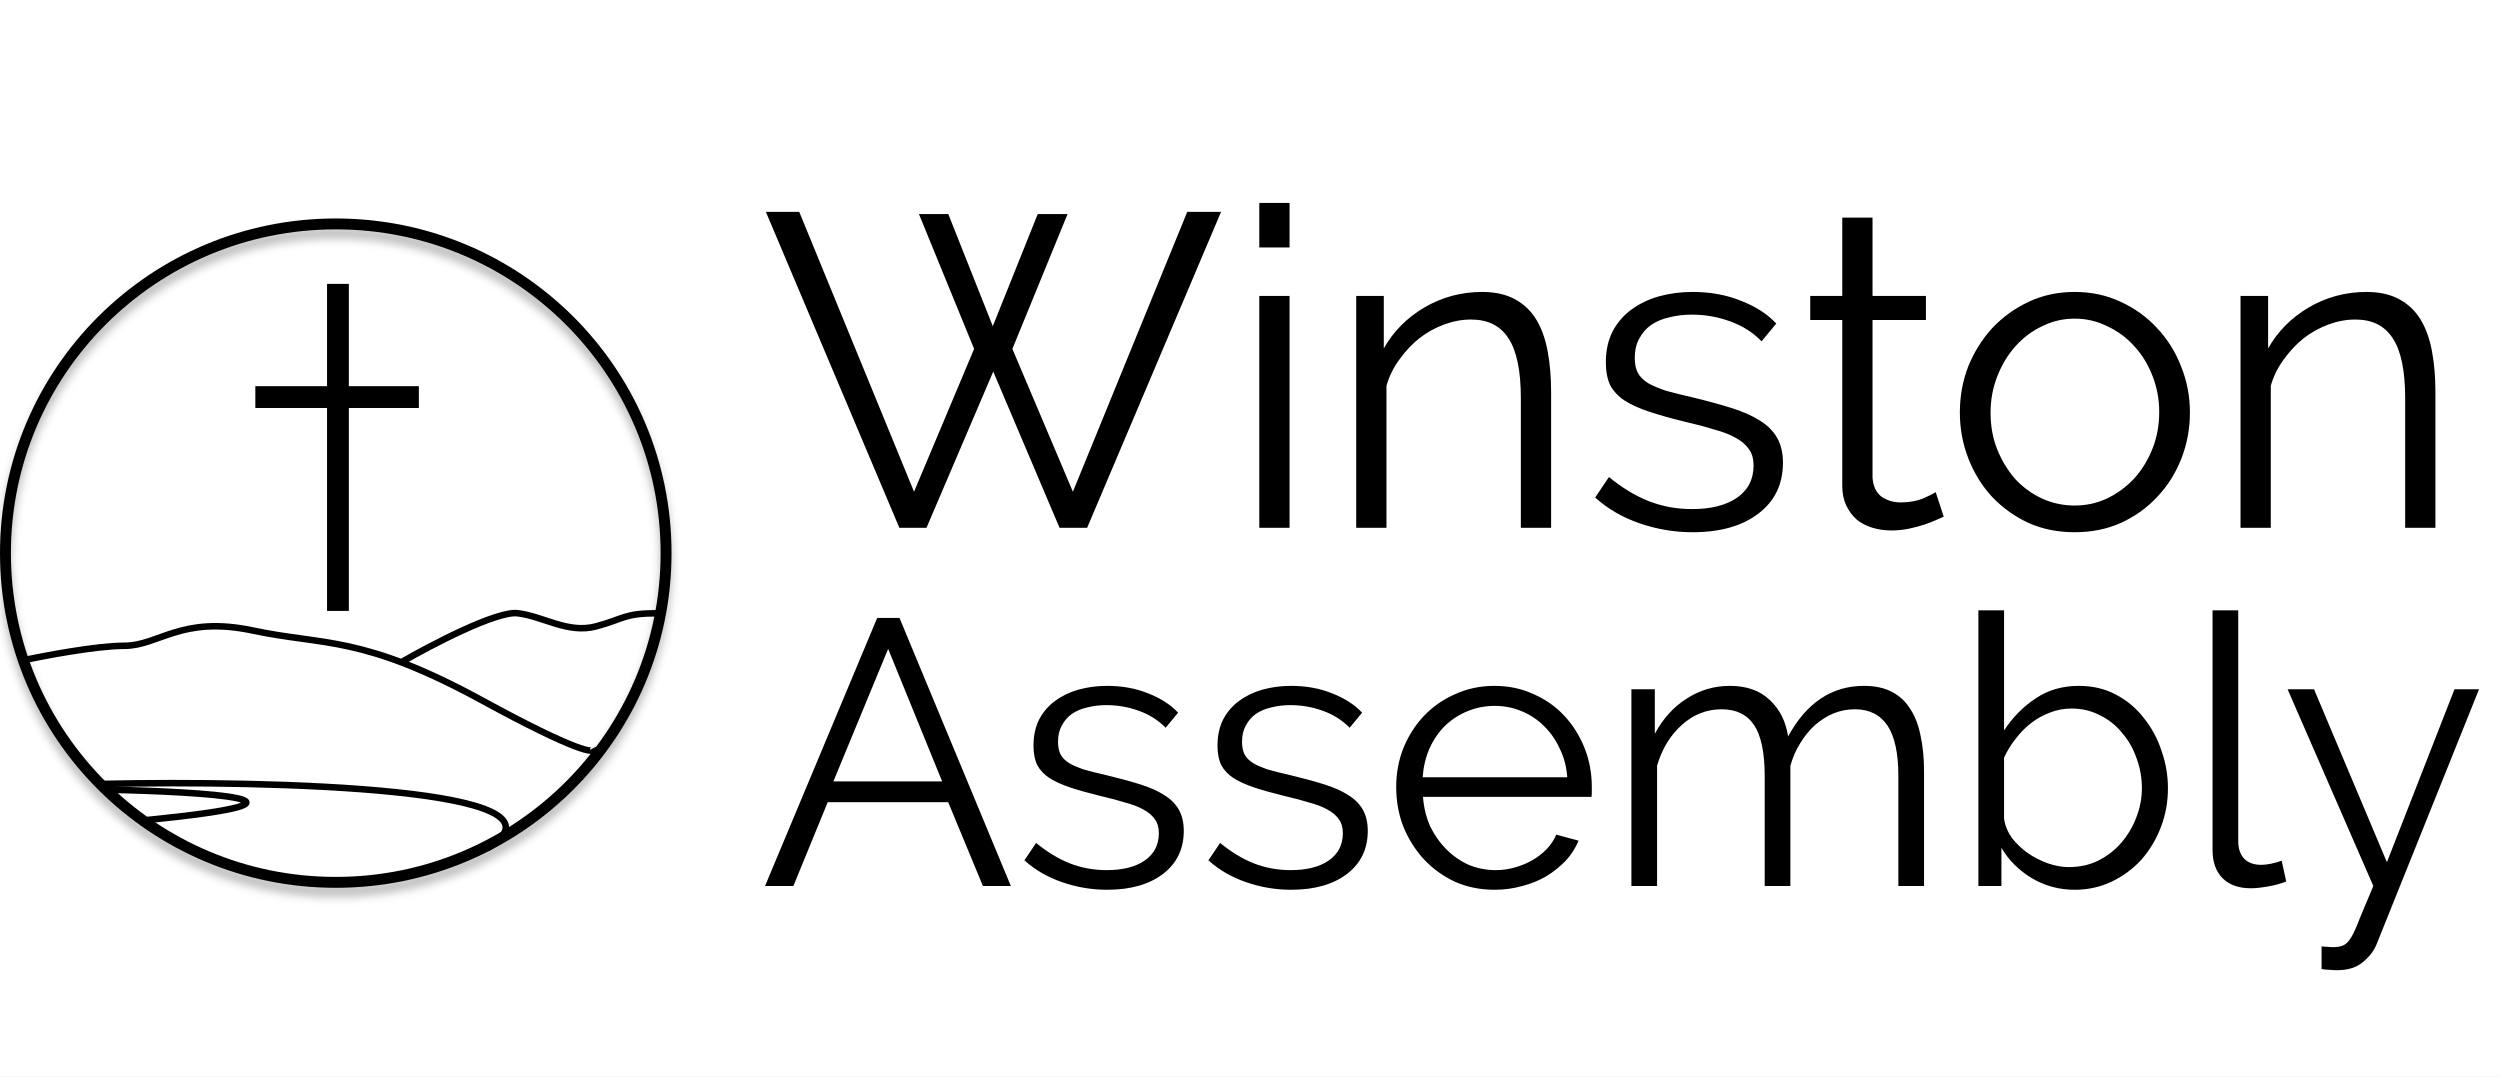
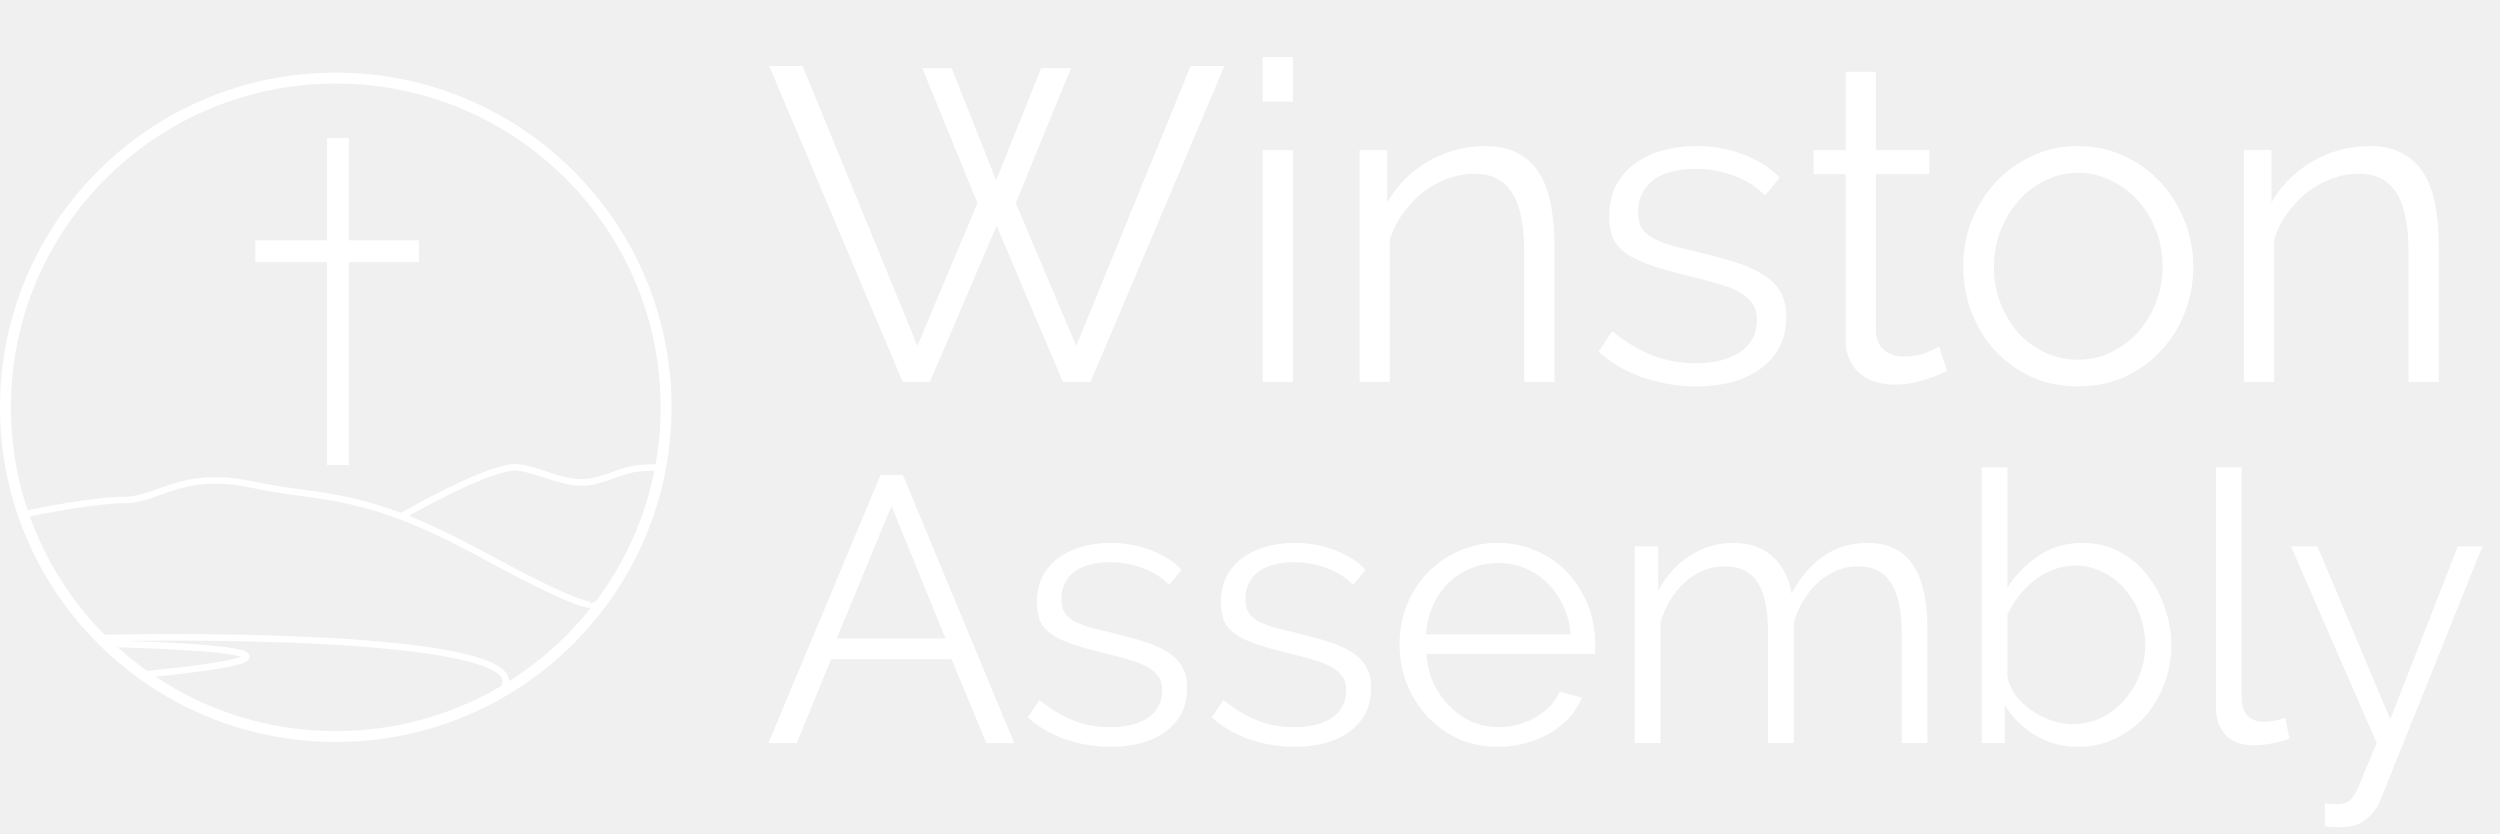
- <svg xmlns="http://www.w3.org/2000/svg" width="360" height="155" viewBox="0 0 360 155" fill="none">
-   <g clip-path="url(#clip0)">
-     <rect width="360" height="155" fill="white" />
-     <g filter="url(#filter0_d)">
-       <path d="M95.914 79.652C95.914 105.832 74.621 127.06 48.349 127.06C22.078 127.06 0.785 105.832 0.785 79.652C0.785 53.472 22.078 32.245 48.349 32.245C74.621 32.245 95.914 53.472 95.914 79.652Z" stroke="black" stroke-width="1.57" />
-     </g>
-     <path d="M2.826 95.193C6.175 94.46 13.877 92.995 17.896 92.995C22.919 92.995 26.058 88.6 36.419 90.798C46.78 92.995 52.117 91.425 69.385 100.844C83.199 108.379 85.815 108.589 85.397 107.751" stroke="black" stroke-width="0.942" />
-     <path d="M15.384 113.717C29.236 113.988 49.731 115.247 20.892 118.112" stroke="black" stroke-width="0.942" />
-     <path d="M14.756 112.883C39.147 112.356 84.366 113.481 70.121 122.193" stroke="black" stroke-width="0.942" />
-     <path d="M57.768 95.371C62.111 92.859 71.551 87.93 74.565 88.306C78.332 88.777 81.786 91.289 85.867 90.19C89.949 89.091 89.792 88.306 94.815 88.306" stroke="black" stroke-width="0.942" />
-     <rect x="47.094" y="40.878" width="3.14" height="47.094" fill="black" />
-     <rect x="60.315" y="55.61" width="3.14" height="23.547" transform="rotate(90 60.315 55.6099)" fill="black" />
-     <path d="M126.316 88.978H129.524L145.564 127.583H141.54L136.538 115.512H119.193L114.245 127.583H110.167L126.316 88.978ZM135.668 112.521L127.893 93.436L120.008 112.521H135.668ZM159.425 128.126C157.213 128.126 155.057 127.764 152.954 127.039C150.852 126.314 149.039 125.263 147.517 123.885L149.202 121.384C150.797 122.689 152.41 123.668 154.042 124.32C155.709 124.973 157.485 125.299 159.37 125.299C161.654 125.299 163.466 124.846 164.807 123.94C166.185 122.997 166.874 121.674 166.874 119.97C166.874 119.173 166.692 118.52 166.33 118.013C165.967 117.469 165.424 116.998 164.699 116.599C164.01 116.2 163.122 115.856 162.034 115.566C160.983 115.24 159.751 114.914 158.337 114.587C156.706 114.189 155.292 113.79 154.096 113.391C152.9 112.992 151.903 112.539 151.105 112.032C150.344 111.524 149.764 110.908 149.366 110.183C149.003 109.422 148.822 108.48 148.822 107.356C148.822 105.942 149.094 104.692 149.637 103.604C150.217 102.517 150.979 101.629 151.921 100.94C152.9 100.215 154.023 99.671 155.292 99.309C156.597 98.946 157.975 98.765 159.425 98.765C161.599 98.765 163.575 99.127 165.351 99.852C167.127 100.541 168.559 101.465 169.647 102.625L167.852 104.8C166.801 103.713 165.514 102.897 163.992 102.354C162.506 101.81 160.947 101.538 159.316 101.538C158.337 101.538 157.431 101.647 156.597 101.864C155.763 102.045 155.02 102.354 154.368 102.789C153.752 103.223 153.262 103.785 152.9 104.474C152.537 105.127 152.356 105.906 152.356 106.812C152.356 107.573 152.483 108.19 152.737 108.661C152.99 109.132 153.407 109.549 153.987 109.911C154.567 110.238 155.292 110.546 156.162 110.836C157.068 111.089 158.156 111.361 159.425 111.651C161.237 112.086 162.832 112.521 164.209 112.956C165.587 113.391 166.729 113.899 167.635 114.479C168.577 115.059 169.284 115.765 169.755 116.599C170.227 117.433 170.462 118.448 170.462 119.644C170.462 122.254 169.465 124.32 167.472 125.843C165.478 127.365 162.796 128.126 159.425 128.126ZM185.921 128.126C183.709 128.126 181.553 127.764 179.45 127.039C177.348 126.314 175.535 125.263 174.013 123.885L175.699 121.384C177.294 122.689 178.907 123.668 180.538 124.32C182.205 124.973 183.981 125.299 185.866 125.299C188.15 125.299 189.962 124.846 191.304 123.94C192.681 122.997 193.37 121.674 193.37 119.97C193.37 119.173 193.188 118.52 192.826 118.013C192.464 117.469 191.92 116.998 191.195 116.599C190.506 116.2 189.618 115.856 188.531 115.566C187.479 115.24 186.247 114.914 184.833 114.587C183.202 114.189 181.788 113.79 180.592 113.391C179.396 112.992 178.399 112.539 177.602 112.032C176.84 111.524 176.26 110.908 175.862 110.183C175.499 109.422 175.318 108.48 175.318 107.356C175.318 105.942 175.59 104.692 176.134 103.604C176.714 102.517 177.475 101.629 178.417 100.94C179.396 100.215 180.52 99.671 181.788 99.309C183.093 98.946 184.471 98.765 185.921 98.765C188.096 98.765 190.071 99.127 191.847 99.852C193.623 100.541 195.055 101.465 196.143 102.625L194.348 104.8C193.297 103.713 192.01 102.897 190.488 102.354C189.002 101.81 187.443 101.538 185.812 101.538C184.833 101.538 183.927 101.647 183.093 101.864C182.26 102.045 181.516 102.354 180.864 102.789C180.248 103.223 179.758 103.785 179.396 104.474C179.033 105.127 178.852 105.906 178.852 106.812C178.852 107.573 178.979 108.19 179.233 108.661C179.487 109.132 179.903 109.549 180.483 109.911C181.063 110.238 181.788 110.546 182.658 110.836C183.565 111.089 184.652 111.361 185.921 111.651C187.733 112.086 189.328 112.521 190.705 112.956C192.083 113.391 193.225 113.899 194.131 114.479C195.073 115.059 195.78 115.765 196.251 116.599C196.723 117.433 196.958 118.448 196.958 119.644C196.958 122.254 195.962 124.32 193.968 125.843C191.974 127.365 189.292 128.126 185.921 128.126ZM215.244 128.126C213.178 128.126 211.275 127.746 209.535 126.984C207.831 126.187 206.345 125.118 205.076 123.776C203.808 122.399 202.811 120.822 202.086 119.046C201.397 117.27 201.053 115.367 201.053 113.337C201.053 111.343 201.397 109.476 202.086 107.736C202.811 105.96 203.79 104.42 205.022 103.115C206.291 101.774 207.795 100.722 209.535 99.961C211.275 99.164 213.16 98.765 215.19 98.765C217.256 98.765 219.141 99.164 220.845 99.961C222.585 100.722 224.071 101.774 225.303 103.115C226.536 104.456 227.496 105.997 228.185 107.736C228.874 109.476 229.218 111.325 229.218 113.282C229.218 113.572 229.218 113.862 229.218 114.152C229.218 114.442 229.2 114.642 229.164 114.751H204.913C205.022 116.273 205.366 117.687 205.946 118.992C206.563 120.26 207.342 121.366 208.284 122.308C209.227 123.251 210.296 123.994 211.492 124.538C212.725 125.045 214.03 125.299 215.407 125.299C216.314 125.299 217.22 125.172 218.126 124.918C219.032 124.665 219.866 124.32 220.627 123.885C221.388 123.45 222.077 122.925 222.693 122.308C223.309 121.656 223.781 120.949 224.107 120.188L227.315 121.058C226.88 122.109 226.264 123.07 225.466 123.94C224.669 124.773 223.744 125.516 222.693 126.169C221.642 126.785 220.482 127.256 219.213 127.583C217.945 127.945 216.622 128.126 215.244 128.126ZM225.684 111.923C225.575 110.401 225.213 109.023 224.596 107.791C224.016 106.522 223.255 105.435 222.313 104.528C221.406 103.622 220.337 102.915 219.105 102.408C217.908 101.9 216.622 101.647 215.244 101.647C213.867 101.647 212.562 101.9 211.329 102.408C210.097 102.915 209.009 103.622 208.067 104.528C207.161 105.435 206.418 106.522 205.838 107.791C205.294 109.06 204.968 110.437 204.859 111.923H225.684ZM277.061 127.583H273.364V111.76C273.364 108.461 272.838 106.033 271.787 104.474C270.736 102.915 269.177 102.136 267.111 102.136C266.024 102.136 264.991 102.335 264.012 102.734C263.069 103.133 262.181 103.695 261.348 104.42C260.55 105.145 259.843 106.015 259.227 107.03C258.611 108.008 258.14 109.096 257.813 110.292V127.583H254.116V111.76C254.116 108.389 253.609 105.942 252.594 104.42C251.579 102.897 250.02 102.136 247.918 102.136C245.779 102.136 243.876 102.879 242.208 104.365C240.541 105.852 239.345 107.809 238.62 110.238V127.583H234.922V99.254H238.294V105.67C239.454 103.495 240.976 101.81 242.861 100.614C244.746 99.381 246.83 98.765 249.114 98.765C251.506 98.765 253.409 99.436 254.823 100.777C256.273 102.118 257.161 103.876 257.487 106.051C260.133 101.194 263.776 98.765 268.416 98.765C270.011 98.765 271.352 99.055 272.44 99.635C273.563 100.215 274.451 101.049 275.104 102.136C275.793 103.187 276.282 104.474 276.572 105.997C276.898 107.483 277.061 109.15 277.061 110.999V127.583ZM298.753 128.126C296.506 128.126 294.44 127.564 292.555 126.441C290.706 125.317 289.256 123.867 288.205 122.091V127.583H284.888V87.89H288.585V105.181C289.854 103.26 291.377 101.719 293.153 100.559C294.929 99.363 296.995 98.765 299.351 98.765C301.345 98.765 303.121 99.182 304.68 100.016C306.275 100.849 307.616 101.973 308.703 103.387C309.827 104.764 310.679 106.341 311.259 108.117C311.875 109.857 312.183 111.651 312.183 113.5C312.183 115.494 311.839 117.379 311.15 119.155C310.461 120.931 309.519 122.49 308.323 123.831C307.127 125.136 305.695 126.187 304.027 126.984C302.396 127.746 300.638 128.126 298.753 128.126ZM297.883 124.864C299.442 124.864 300.856 124.556 302.124 123.94C303.429 123.287 304.535 122.435 305.441 121.384C306.383 120.297 307.108 119.082 307.616 117.741C308.16 116.364 308.432 114.95 308.432 113.5C308.432 112.014 308.178 110.582 307.67 109.205C307.199 107.827 306.51 106.613 305.604 105.562C304.734 104.474 303.665 103.622 302.396 103.006C301.164 102.354 299.804 102.027 298.318 102.027C297.194 102.027 296.143 102.227 295.165 102.625C294.186 102.988 293.28 103.495 292.446 104.148C291.612 104.8 290.869 105.562 290.217 106.431C289.564 107.265 289.02 108.153 288.585 109.096V117.904C288.73 118.883 289.111 119.807 289.727 120.677C290.38 121.511 291.141 122.236 292.011 122.852C292.917 123.468 293.878 123.958 294.893 124.32C295.944 124.683 296.941 124.864 297.883 124.864ZM318.609 87.89H322.307V121.167C322.307 122.218 322.597 123.051 323.177 123.668C323.757 124.248 324.572 124.538 325.624 124.538C326.022 124.538 326.493 124.483 327.037 124.375C327.581 124.266 328.088 124.121 328.56 123.94L329.212 126.93C328.523 127.22 327.672 127.456 326.657 127.637C325.678 127.818 324.826 127.909 324.101 127.909C322.397 127.909 321.056 127.438 320.078 126.495C319.099 125.516 318.609 124.157 318.609 122.417V87.89ZM334.308 136.282C334.598 136.318 334.87 136.337 335.123 136.337C335.413 136.373 335.685 136.391 335.939 136.391C336.592 136.391 337.099 136.3 337.462 136.119C337.86 135.938 338.241 135.539 338.603 134.923C338.966 134.307 339.365 133.419 339.8 132.259C340.271 131.099 340.923 129.54 341.757 127.583L329.414 99.254H333.22L343.714 124.157L353.447 99.254H356.981L342.301 135.793C341.902 136.844 341.231 137.75 340.289 138.511C339.383 139.309 338.132 139.708 336.537 139.708C336.175 139.708 335.83 139.69 335.504 139.653C335.178 139.653 334.779 139.617 334.308 139.545V136.282Z" fill="black" />
-     <path d="M132.326 30.825H136.555L142.963 46.973L149.435 30.825H153.728L145.783 50.241L154.497 70.81L170.965 30.505H175.835L156.548 76H152.575L143.027 53.509L133.416 76H129.507L110.284 30.505H115.089L131.621 70.81L140.272 50.241L132.326 30.825ZM181.339 76V42.615H185.696V76H181.339ZM181.339 35.631V29.223H185.696V35.631H181.339ZM223.36 76H219.002V57.353C219.002 53.381 218.404 50.497 217.208 48.703C216.055 46.909 214.261 46.012 211.826 46.012C210.544 46.012 209.262 46.247 207.981 46.717C206.699 47.186 205.503 47.849 204.393 48.703C203.325 49.557 202.363 50.583 201.509 51.779C200.655 52.932 200.035 54.192 199.651 55.559V76H195.294V42.615H199.266V50.177C200.633 47.742 202.577 45.777 205.097 44.282C207.661 42.786 210.437 42.039 213.428 42.039C215.264 42.039 216.824 42.381 218.105 43.064C219.387 43.748 220.412 44.709 221.181 45.948C221.95 47.186 222.505 48.703 222.847 50.497C223.189 52.291 223.36 54.278 223.36 56.456V76ZM243.737 76.641C241.131 76.641 238.589 76.214 236.112 75.359C233.634 74.505 231.498 73.266 229.704 71.643L231.69 68.695C233.57 70.233 235.471 71.386 237.393 72.155C239.358 72.924 241.451 73.309 243.673 73.309C246.364 73.309 248.5 72.775 250.08 71.707C251.704 70.596 252.515 69.037 252.515 67.029C252.515 66.089 252.302 65.32 251.875 64.722C251.447 64.082 250.807 63.526 249.952 63.056C249.141 62.586 248.094 62.181 246.812 61.839C245.574 61.454 244.121 61.07 242.455 60.685C240.533 60.215 238.867 59.746 237.457 59.276C236.047 58.806 234.873 58.272 233.933 57.674C233.036 57.076 232.352 56.349 231.882 55.495C231.455 54.598 231.242 53.487 231.242 52.163C231.242 50.497 231.562 49.023 232.203 47.742C232.886 46.46 233.783 45.414 234.894 44.602C236.047 43.748 237.372 43.107 238.867 42.68C240.405 42.252 242.028 42.039 243.737 42.039C246.3 42.039 248.628 42.466 250.721 43.32C252.814 44.132 254.502 45.221 255.783 46.588L253.669 49.151C252.43 47.87 250.913 46.909 249.119 46.268C247.368 45.627 245.531 45.307 243.609 45.307C242.455 45.307 241.387 45.435 240.405 45.691C239.422 45.905 238.546 46.268 237.778 46.781C237.051 47.293 236.475 47.955 236.047 48.767C235.62 49.536 235.407 50.454 235.407 51.522C235.407 52.419 235.556 53.146 235.855 53.701C236.154 54.256 236.646 54.748 237.329 55.175C238.012 55.559 238.867 55.922 239.892 56.264C240.96 56.563 242.242 56.883 243.737 57.225C245.873 57.738 247.752 58.251 249.376 58.763C250.999 59.276 252.345 59.874 253.412 60.557C254.523 61.241 255.356 62.074 255.912 63.056C256.467 64.039 256.745 65.235 256.745 66.645C256.745 69.72 255.57 72.155 253.22 73.95C250.871 75.744 247.71 76.641 243.737 76.641ZM279.896 74.398C279.64 74.526 279.255 74.697 278.743 74.911C278.273 75.124 277.717 75.338 277.077 75.552C276.436 75.765 275.71 75.957 274.898 76.128C274.086 76.299 273.232 76.385 272.335 76.385C271.395 76.385 270.498 76.256 269.644 76C268.789 75.744 268.042 75.359 267.401 74.847C266.76 74.291 266.248 73.608 265.863 72.796C265.479 71.984 265.286 71.045 265.286 69.977V46.076H260.673V42.615H265.286V31.338H269.644V42.615H277.333V46.076H269.644V68.759C269.729 69.998 270.156 70.916 270.925 71.515C271.737 72.07 272.655 72.348 273.681 72.348C274.919 72.348 276.009 72.155 276.949 71.771C277.888 71.344 278.486 71.045 278.743 70.874L279.896 74.398ZM298.752 76.641C296.317 76.641 294.096 76.192 292.088 75.295C290.08 74.355 288.329 73.095 286.834 71.515C285.381 69.934 284.249 68.097 283.437 66.004C282.626 63.911 282.22 61.711 282.22 59.404C282.22 57.054 282.626 54.833 283.437 52.74C284.292 50.647 285.445 48.81 286.898 47.229C288.393 45.648 290.144 44.388 292.152 43.449C294.16 42.509 296.36 42.039 298.752 42.039C301.144 42.039 303.344 42.509 305.352 43.449C307.402 44.388 309.154 45.648 310.606 47.229C312.101 48.81 313.255 50.647 314.067 52.74C314.921 54.833 315.348 57.054 315.348 59.404C315.348 61.711 314.942 63.911 314.131 66.004C313.319 68.097 312.166 69.934 310.67 71.515C309.218 73.095 307.467 74.355 305.416 75.295C303.408 76.192 301.187 76.641 298.752 76.641ZM286.641 59.468C286.641 61.348 286.962 63.099 287.602 64.722C288.243 66.303 289.098 67.713 290.166 68.951C291.276 70.148 292.558 71.087 294.01 71.771C295.505 72.454 297.086 72.796 298.752 72.796C300.418 72.796 301.977 72.454 303.43 71.771C304.925 71.045 306.228 70.084 307.338 68.887C308.449 67.648 309.325 66.218 309.966 64.594C310.606 62.971 310.927 61.219 310.927 59.34C310.927 57.503 310.606 55.773 309.966 54.15C309.325 52.483 308.449 51.052 307.338 49.856C306.228 48.617 304.925 47.656 303.43 46.973C301.977 46.247 300.418 45.883 298.752 45.883C297.086 45.883 295.527 46.247 294.074 46.973C292.622 47.656 291.34 48.617 290.23 49.856C289.119 51.095 288.243 52.548 287.602 54.214C286.962 55.837 286.641 57.588 286.641 59.468ZM350.701 76H346.344V57.353C346.344 53.381 345.746 50.497 344.55 48.703C343.397 46.909 341.602 46.012 339.167 46.012C337.886 46.012 336.604 46.247 335.323 46.717C334.041 47.186 332.845 47.849 331.734 48.703C330.666 49.557 329.705 50.583 328.851 51.779C327.997 52.932 327.377 54.192 326.993 55.559V76H322.635V42.615H326.608V50.177C327.975 47.742 329.919 45.777 332.439 44.282C335.002 42.786 337.779 42.039 340.769 42.039C342.606 42.039 344.165 42.381 345.447 43.064C346.729 43.748 347.754 44.709 348.523 45.948C349.292 47.186 349.847 48.703 350.189 50.497C350.531 52.291 350.701 54.278 350.701 56.456V76Z" fill="black" />
-   </g>
-   <defs>
-     <filter id="filter0_d" x="-1.256" y="31.46" width="99.211" height="98.897" filterUnits="userSpaceOnUse" color-interpolation-filters="sRGB">
-       <feFlood flood-opacity="0" result="BackgroundImageFix" />
-       <feColorMatrix in="SourceAlpha" type="matrix" values="0 0 0 0 0 0 0 0 0 0 0 0 0 0 0 0 0 0 127 0" />
-       <feOffset dy="1.256" />
-       <feGaussianBlur stdDeviation="0.628" />
-       <feColorMatrix type="matrix" values="0 0 0 0 0 0 0 0 0 0 0 0 0 0 0 0 0 0 0.25 0" />
-       <feBlend mode="normal" in2="BackgroundImageFix" result="effect1_dropShadow" />
-       <feBlend mode="normal" in="SourceGraphic" in2="effect1_dropShadow" result="shape" />
-     </filter>
-     <clipPath id="clip0">
-       <rect width="360" height="155" fill="white" />
-     </clipPath>
-   </defs>
+ <svg xmlns="http://www.w3.org/2000/svg" width="360" height="120" viewBox="0 0 360 120" fill="none">
+   <path d="M95.914 58.652C95.914 84.832 74.621 106.06 48.349 106.06C22.078 106.06 0.785 84.832 0.785 58.652C0.785 32.472 22.078 11.245 48.349 11.245C74.621 11.245 95.914 32.472 95.914 58.652Z" stroke="white" stroke-width="1.57" />
+   <path d="M2.826 74.193C6.175 73.46 13.877 71.995 17.896 71.995C22.919 71.995 26.058 67.6 36.419 69.798C46.78 71.995 52.117 70.425 69.385 79.844C83.199 87.379 85.815 87.589 85.397 86.751" stroke="white" stroke-width="0.942" />
+   <path d="M15.384 92.717C29.236 92.988 49.731 94.247 20.892 97.112" stroke="white" stroke-width="0.942" />
+   <path d="M14.756 91.883C39.147 91.356 84.366 92.481 70.121 101.193" stroke="white" stroke-width="0.942" />
+   <path d="M57.768 74.371C62.111 71.859 71.551 66.93 74.565 67.306C78.332 67.777 81.786 70.289 85.867 69.19C89.949 68.091 89.792 67.306 94.815 67.306" stroke="white" stroke-width="0.942" />
+   <rect x="47.094" y="19.878" width="3.14" height="47.094" fill="white" />
+   <rect x="60.315" y="34.61" width="3.14" height="23.547" transform="rotate(90 60.315 34.6099)" fill="white" />
+   <path d="M126.801 68.395H130.009L146.049 107H142.026L137.023 94.929H119.678L114.73 107H110.652L126.801 68.395ZM136.153 91.939L128.378 72.854L120.494 91.939H136.153ZM159.91 107.544C157.699 107.544 155.542 107.181 153.44 106.456C151.337 105.731 149.525 104.68 148.002 103.303L149.688 100.801C151.283 102.106 152.896 103.085 154.527 103.738C156.195 104.39 157.971 104.716 159.856 104.716C162.139 104.716 163.952 104.263 165.293 103.357C166.67 102.415 167.359 101.091 167.359 99.388C167.359 98.59 167.178 97.938 166.815 97.43C166.453 96.887 165.909 96.415 165.184 96.017C164.495 95.618 163.607 95.274 162.52 94.984C161.469 94.657 160.236 94.331 158.823 94.005C157.191 93.606 155.778 93.207 154.581 92.809C153.385 92.41 152.388 91.957 151.591 91.449C150.83 90.942 150.25 90.326 149.851 89.601C149.489 88.84 149.307 87.897 149.307 86.773C149.307 85.36 149.579 84.109 150.123 83.022C150.703 81.934 151.464 81.046 152.407 80.357C153.385 79.632 154.509 79.089 155.778 78.726C157.083 78.364 158.46 78.182 159.91 78.182C162.085 78.182 164.06 78.545 165.837 79.27C167.613 79.959 169.045 80.883 170.132 82.043L168.338 84.218C167.287 83.13 166 82.315 164.477 81.771C162.991 81.227 161.432 80.955 159.801 80.955C158.823 80.955 157.916 81.064 157.083 81.282C156.249 81.463 155.506 81.771 154.853 82.206C154.237 82.641 153.748 83.203 153.385 83.892C153.023 84.544 152.842 85.323 152.842 86.23C152.842 86.991 152.968 87.607 153.222 88.078C153.476 88.549 153.893 88.966 154.473 89.329C155.053 89.655 155.778 89.963 156.648 90.253C157.554 90.507 158.641 90.779 159.91 91.069C161.722 91.504 163.317 91.939 164.695 92.374C166.072 92.809 167.214 93.316 168.12 93.896C169.063 94.476 169.77 95.183 170.241 96.017C170.712 96.85 170.948 97.865 170.948 99.062C170.948 101.671 169.951 103.738 167.957 105.26C165.963 106.783 163.281 107.544 159.91 107.544ZM186.406 107.544C184.195 107.544 182.038 107.181 179.936 106.456C177.833 105.731 176.021 104.68 174.498 103.303L176.184 100.801C177.779 102.106 179.392 103.085 181.023 103.738C182.691 104.39 184.467 104.716 186.352 104.716C188.635 104.716 190.448 104.263 191.789 103.357C193.166 102.415 193.855 101.091 193.855 99.388C193.855 98.59 193.674 97.938 193.311 97.43C192.949 96.887 192.405 96.415 191.68 96.017C190.992 95.618 190.103 95.274 189.016 94.984C187.965 94.657 186.732 94.331 185.319 94.005C183.687 93.606 182.274 93.207 181.078 92.809C179.881 92.41 178.885 91.957 178.087 91.449C177.326 90.942 176.746 90.326 176.347 89.601C175.985 88.84 175.803 87.897 175.803 86.773C175.803 85.36 176.075 84.109 176.619 83.022C177.199 81.934 177.96 81.046 178.903 80.357C179.881 79.632 181.005 79.089 182.274 78.726C183.579 78.364 184.956 78.182 186.406 78.182C188.581 78.182 190.557 78.545 192.333 79.27C194.109 79.959 195.541 80.883 196.628 82.043L194.834 84.218C193.783 83.13 192.496 82.315 190.973 81.771C189.487 81.227 187.929 80.955 186.297 80.955C185.319 80.955 184.412 81.064 183.579 81.282C182.745 81.463 182.002 81.771 181.349 82.206C180.733 82.641 180.244 83.203 179.881 83.892C179.519 84.544 179.338 85.323 179.338 86.23C179.338 86.991 179.465 87.607 179.718 88.078C179.972 88.549 180.389 88.966 180.969 89.329C181.549 89.655 182.274 89.963 183.144 90.253C184.05 90.507 185.137 90.779 186.406 91.069C188.219 91.504 189.813 91.939 191.191 92.374C192.568 92.809 193.71 93.316 194.616 93.896C195.559 94.476 196.266 95.183 196.737 96.017C197.208 96.85 197.444 97.865 197.444 99.062C197.444 101.671 196.447 103.738 194.453 105.26C192.46 106.783 189.777 107.544 186.406 107.544ZM215.73 107.544C213.663 107.544 211.76 107.163 210.02 106.402C208.317 105.604 206.831 104.535 205.562 103.194C204.293 101.816 203.296 100.24 202.571 98.463C201.883 96.687 201.538 94.784 201.538 92.754C201.538 90.761 201.883 88.894 202.571 87.154C203.296 85.378 204.275 83.837 205.508 82.532C206.776 81.191 208.281 80.14 210.02 79.379C211.76 78.581 213.645 78.182 215.675 78.182C217.741 78.182 219.626 78.581 221.33 79.379C223.07 80.14 224.556 81.191 225.789 82.532C227.021 83.873 227.982 85.414 228.67 87.154C229.359 88.894 229.703 90.743 229.703 92.7C229.703 92.99 229.703 93.28 229.703 93.57C229.703 93.86 229.685 94.059 229.649 94.168H205.399C205.508 95.691 205.852 97.104 206.432 98.409C207.048 99.678 207.827 100.783 208.77 101.726C209.712 102.668 210.782 103.411 211.978 103.955C213.21 104.463 214.515 104.716 215.893 104.716C216.799 104.716 217.705 104.589 218.611 104.336C219.518 104.082 220.351 103.738 221.113 103.303C221.874 102.868 222.562 102.342 223.179 101.726C223.795 101.073 224.266 100.367 224.592 99.605L227.8 100.475C227.365 101.526 226.749 102.487 225.952 103.357C225.154 104.191 224.23 104.934 223.179 105.586C222.127 106.203 220.968 106.674 219.699 107C218.43 107.362 217.107 107.544 215.73 107.544ZM226.169 91.341C226.06 89.818 225.698 88.441 225.082 87.208C224.502 85.94 223.741 84.852 222.798 83.946C221.892 83.04 220.823 82.333 219.59 81.825C218.394 81.318 217.107 81.064 215.73 81.064C214.352 81.064 213.047 81.318 211.815 81.825C210.582 82.333 209.495 83.04 208.552 83.946C207.646 84.852 206.903 85.94 206.323 87.208C205.779 88.477 205.453 89.854 205.344 91.341H226.169ZM277.547 107H273.849V91.177C273.849 87.879 273.324 85.45 272.273 83.892C271.221 82.333 269.663 81.553 267.597 81.553C266.509 81.553 265.476 81.753 264.497 82.152C263.555 82.55 262.667 83.112 261.833 83.837C261.036 84.562 260.329 85.432 259.713 86.447C259.096 87.426 258.625 88.513 258.299 89.709V107H254.602V91.177C254.602 87.806 254.094 85.36 253.079 83.837C252.064 82.315 250.505 81.553 248.403 81.553C246.264 81.553 244.361 82.297 242.694 83.783C241.026 85.269 239.83 87.226 239.105 89.655V107H235.408V78.672H238.779V85.088C239.939 82.913 241.461 81.227 243.346 80.031C245.231 78.799 247.316 78.182 249.599 78.182C251.992 78.182 253.895 78.853 255.308 80.194C256.758 81.535 257.646 83.293 257.973 85.468C260.619 80.611 264.262 78.182 268.902 78.182C270.497 78.182 271.838 78.472 272.925 79.052C274.049 79.632 274.937 80.466 275.589 81.553C276.278 82.605 276.768 83.892 277.057 85.414C277.384 86.9 277.547 88.568 277.547 90.416V107ZM299.239 107.544C296.991 107.544 294.925 106.982 293.04 105.858C291.191 104.734 289.742 103.285 288.69 101.508V107H285.374V67.308H289.071V84.598C290.34 82.677 291.862 81.137 293.638 79.977C295.414 78.781 297.481 78.182 299.837 78.182C301.83 78.182 303.607 78.599 305.165 79.433C306.76 80.267 308.101 81.39 309.189 82.804C310.313 84.181 311.164 85.758 311.744 87.534C312.361 89.275 312.669 91.069 312.669 92.917C312.669 94.911 312.324 96.796 311.636 98.572C310.947 100.348 310.004 101.907 308.808 103.248C307.612 104.553 306.18 105.604 304.513 106.402C302.882 107.163 301.124 107.544 299.239 107.544ZM298.369 104.281C299.927 104.281 301.341 103.973 302.61 103.357C303.915 102.705 305.02 101.853 305.926 100.801C306.869 99.714 307.594 98.5 308.101 97.159C308.645 95.781 308.917 94.367 308.917 92.917C308.917 91.431 308.663 89.999 308.156 88.622C307.685 87.245 306.996 86.03 306.09 84.979C305.22 83.892 304.15 83.04 302.882 82.424C301.649 81.771 300.29 81.445 298.804 81.445C297.68 81.445 296.629 81.644 295.65 82.043C294.671 82.405 293.765 82.913 292.931 83.565C292.098 84.218 291.355 84.979 290.702 85.849C290.05 86.683 289.506 87.571 289.071 88.513V97.322C289.216 98.3 289.597 99.225 290.213 100.095C290.865 100.928 291.626 101.653 292.496 102.27C293.403 102.886 294.363 103.375 295.378 103.738C296.429 104.1 297.426 104.281 298.369 104.281ZM319.095 67.308H322.792V100.584C322.792 101.635 323.082 102.469 323.662 103.085C324.242 103.665 325.058 103.955 326.109 103.955C326.508 103.955 326.979 103.901 327.523 103.792C328.066 103.683 328.574 103.538 329.045 103.357L329.698 106.348C329.009 106.638 328.157 106.873 327.142 107.054C326.163 107.236 325.312 107.326 324.587 107.326C322.883 107.326 321.542 106.855 320.563 105.913C319.584 104.934 319.095 103.575 319.095 101.835V67.308ZM334.793 115.7C335.083 115.736 335.355 115.754 335.609 115.754C335.899 115.79 336.171 115.808 336.425 115.808C337.077 115.808 337.584 115.718 337.947 115.537C338.346 115.355 338.726 114.957 339.089 114.34C339.451 113.724 339.85 112.836 340.285 111.676C340.756 110.516 341.409 108.957 342.242 107L329.9 78.672H333.706L344.2 103.575L353.933 78.672H357.467L342.786 115.21C342.387 116.262 341.717 117.168 340.774 117.929C339.868 118.726 338.618 119.125 337.023 119.125C336.66 119.125 336.316 119.107 335.99 119.071C335.663 119.071 335.265 119.035 334.793 118.962V115.7Z" fill="white" />
+   <path d="M132.812 9.825H137.041L143.449 25.973L149.92 9.825H154.214L146.268 29.241L154.983 49.81L171.45 9.505H176.32L157.033 55H153.06L143.513 32.509L133.901 55H129.992L110.769 9.505H115.575L132.107 49.81L140.757 29.241L132.812 9.825ZM181.825 55V21.616H186.182V55H181.825ZM181.825 14.631V8.223H186.182V14.631H181.825ZM223.845 55H219.488V36.353C219.488 32.381 218.89 29.497 217.694 27.703C216.54 25.909 214.746 25.012 212.311 25.012C211.029 25.012 209.748 25.247 208.466 25.716C207.185 26.186 205.989 26.849 204.878 27.703C203.81 28.557 202.849 29.582 201.995 30.779C201.14 31.932 200.521 33.192 200.136 34.559V55H195.779V21.616H199.752V29.177C201.119 26.742 203.062 24.777 205.583 23.282C208.146 21.786 210.923 21.039 213.913 21.039C215.75 21.039 217.309 21.381 218.591 22.064C219.872 22.748 220.897 23.709 221.666 24.948C222.435 26.186 222.991 27.703 223.332 29.497C223.674 31.291 223.845 33.278 223.845 35.456V55ZM244.222 55.641C241.616 55.641 239.075 55.214 236.597 54.359C234.119 53.505 231.983 52.266 230.189 50.643L232.176 47.695C234.055 49.233 235.956 50.386 237.878 51.155C239.844 51.924 241.937 52.309 244.158 52.309C246.849 52.309 248.985 51.775 250.566 50.707C252.189 49.596 253.001 48.037 253.001 46.029C253.001 45.089 252.787 44.32 252.36 43.722C251.933 43.082 251.292 42.526 250.438 42.056C249.626 41.586 248.579 41.181 247.298 40.839C246.059 40.454 244.607 40.07 242.941 39.685C241.018 39.215 239.352 38.746 237.943 38.276C236.533 37.806 235.358 37.272 234.418 36.674C233.521 36.076 232.838 35.349 232.368 34.495C231.941 33.598 231.727 32.487 231.727 31.163C231.727 29.497 232.047 28.023 232.688 26.742C233.372 25.46 234.269 24.414 235.379 23.602C236.533 22.748 237.857 22.107 239.352 21.68C240.89 21.252 242.513 21.039 244.222 21.039C246.785 21.039 249.113 21.466 251.207 22.32C253.3 23.132 254.987 24.221 256.269 25.588L254.154 28.151C252.915 26.87 251.399 25.909 249.605 25.268C247.853 24.627 246.016 24.307 244.094 24.307C242.941 24.307 241.873 24.435 240.89 24.691C239.908 24.905 239.032 25.268 238.263 25.781C237.537 26.293 236.96 26.955 236.533 27.767C236.106 28.536 235.892 29.454 235.892 30.522C235.892 31.419 236.042 32.146 236.341 32.701C236.64 33.256 237.131 33.748 237.814 34.175C238.498 34.559 239.352 34.922 240.378 35.264C241.445 35.563 242.727 35.883 244.222 36.225C246.358 36.738 248.238 37.251 249.861 37.763C251.484 38.276 252.83 38.874 253.898 39.557C255.009 40.241 255.842 41.074 256.397 42.056C256.952 43.039 257.23 44.235 257.23 45.645C257.23 48.72 256.055 51.155 253.706 52.95C251.356 54.744 248.195 55.641 244.222 55.641ZM280.382 53.398C280.125 53.526 279.741 53.697 279.228 53.911C278.758 54.124 278.203 54.338 277.562 54.551C276.921 54.765 276.195 54.957 275.383 55.128C274.572 55.299 273.717 55.385 272.82 55.385C271.881 55.385 270.983 55.256 270.129 55C269.275 54.744 268.527 54.359 267.886 53.847C267.246 53.291 266.733 52.608 266.349 51.796C265.964 50.984 265.772 50.045 265.772 48.977V25.076H261.158V21.616H265.772V10.338H270.129V21.616H277.818V25.076H270.129V47.759C270.215 48.998 270.642 49.916 271.411 50.515C272.222 51.07 273.141 51.348 274.166 51.348C275.405 51.348 276.494 51.155 277.434 50.771C278.374 50.344 278.972 50.045 279.228 49.874L280.382 53.398ZM299.237 55.641C296.802 55.641 294.581 55.192 292.573 54.295C290.566 53.355 288.814 52.095 287.319 50.515C285.866 48.934 284.734 47.097 283.923 45.004C283.111 42.911 282.705 40.711 282.705 38.404C282.705 36.054 283.111 33.833 283.923 31.74C284.777 29.647 285.931 27.81 287.383 26.229C288.878 24.648 290.63 23.388 292.637 22.448C294.645 21.509 296.845 21.039 299.237 21.039C301.63 21.039 303.83 21.509 305.837 22.448C307.888 23.388 309.639 24.648 311.092 26.229C312.587 27.81 313.74 29.647 314.552 31.74C315.406 33.833 315.833 36.054 315.833 38.404C315.833 40.711 315.428 42.911 314.616 45.004C313.804 47.097 312.651 48.934 311.156 50.515C309.703 52.095 307.952 53.355 305.901 54.295C303.894 55.192 301.672 55.641 299.237 55.641ZM287.127 38.468C287.127 40.348 287.447 42.099 288.088 43.722C288.729 45.303 289.583 46.713 290.651 47.952C291.762 49.148 293.043 50.087 294.496 50.771C295.991 51.454 297.571 51.796 299.237 51.796C300.903 51.796 302.463 51.454 303.915 50.771C305.41 50.045 306.713 49.084 307.824 47.887C308.934 46.648 309.81 45.218 310.451 43.594C311.092 41.971 311.412 40.219 311.412 38.34C311.412 36.503 311.092 34.773 310.451 33.15C309.81 31.483 308.934 30.052 307.824 28.856C306.713 27.617 305.41 26.656 303.915 25.973C302.463 25.247 300.903 24.884 299.237 24.884C297.571 24.884 296.012 25.247 294.56 25.973C293.107 26.656 291.826 27.617 290.715 28.856C289.604 30.095 288.729 31.548 288.088 33.214C287.447 34.837 287.127 36.588 287.127 38.468ZM351.187 55H346.83V36.353C346.83 32.381 346.231 29.497 345.035 27.703C343.882 25.909 342.088 25.012 339.653 25.012C338.371 25.012 337.09 25.247 335.808 25.716C334.527 26.186 333.331 26.849 332.22 27.703C331.152 28.557 330.191 29.582 329.336 30.779C328.482 31.932 327.863 33.192 327.478 34.559V55H323.121V21.616H327.094V29.177C328.461 26.742 330.404 24.777 332.925 23.282C335.488 21.786 338.265 21.039 341.255 21.039C343.092 21.039 344.651 21.381 345.932 22.064C347.214 22.748 348.239 23.709 349.008 24.948C349.777 26.186 350.332 27.703 350.674 29.497C351.016 31.291 351.187 33.278 351.187 35.456V55Z" fill="white" />
</svg>
